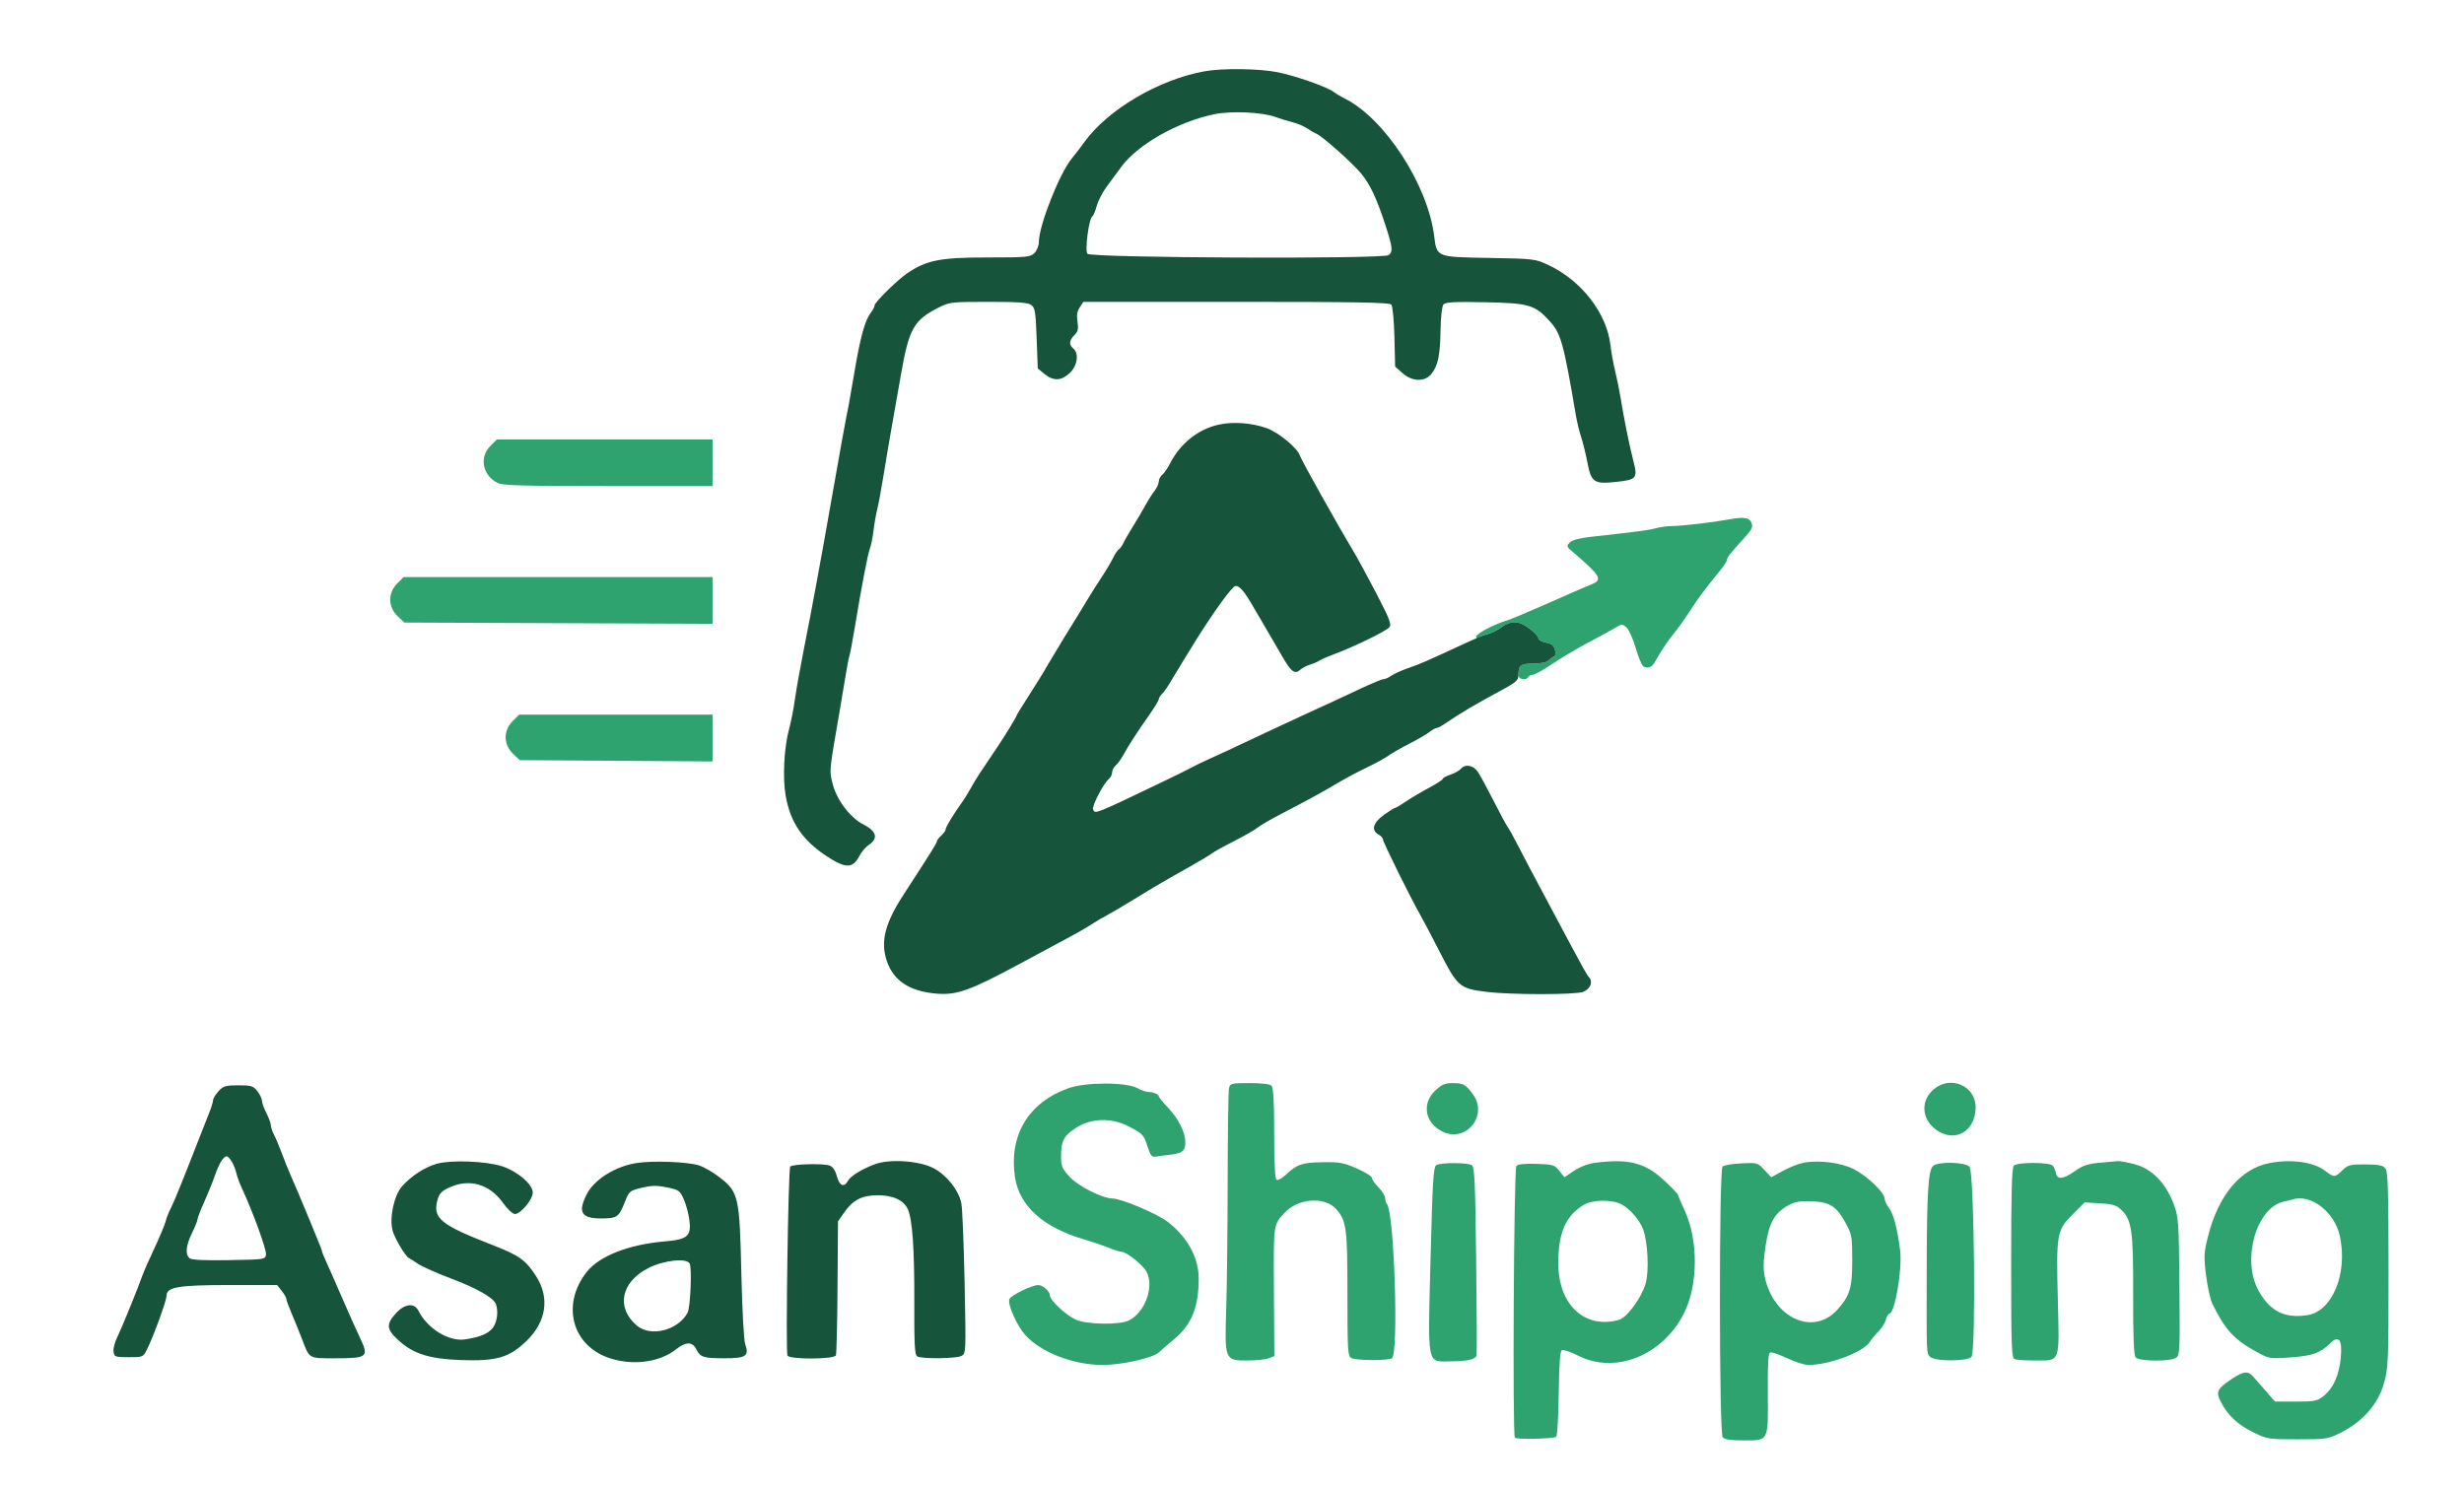
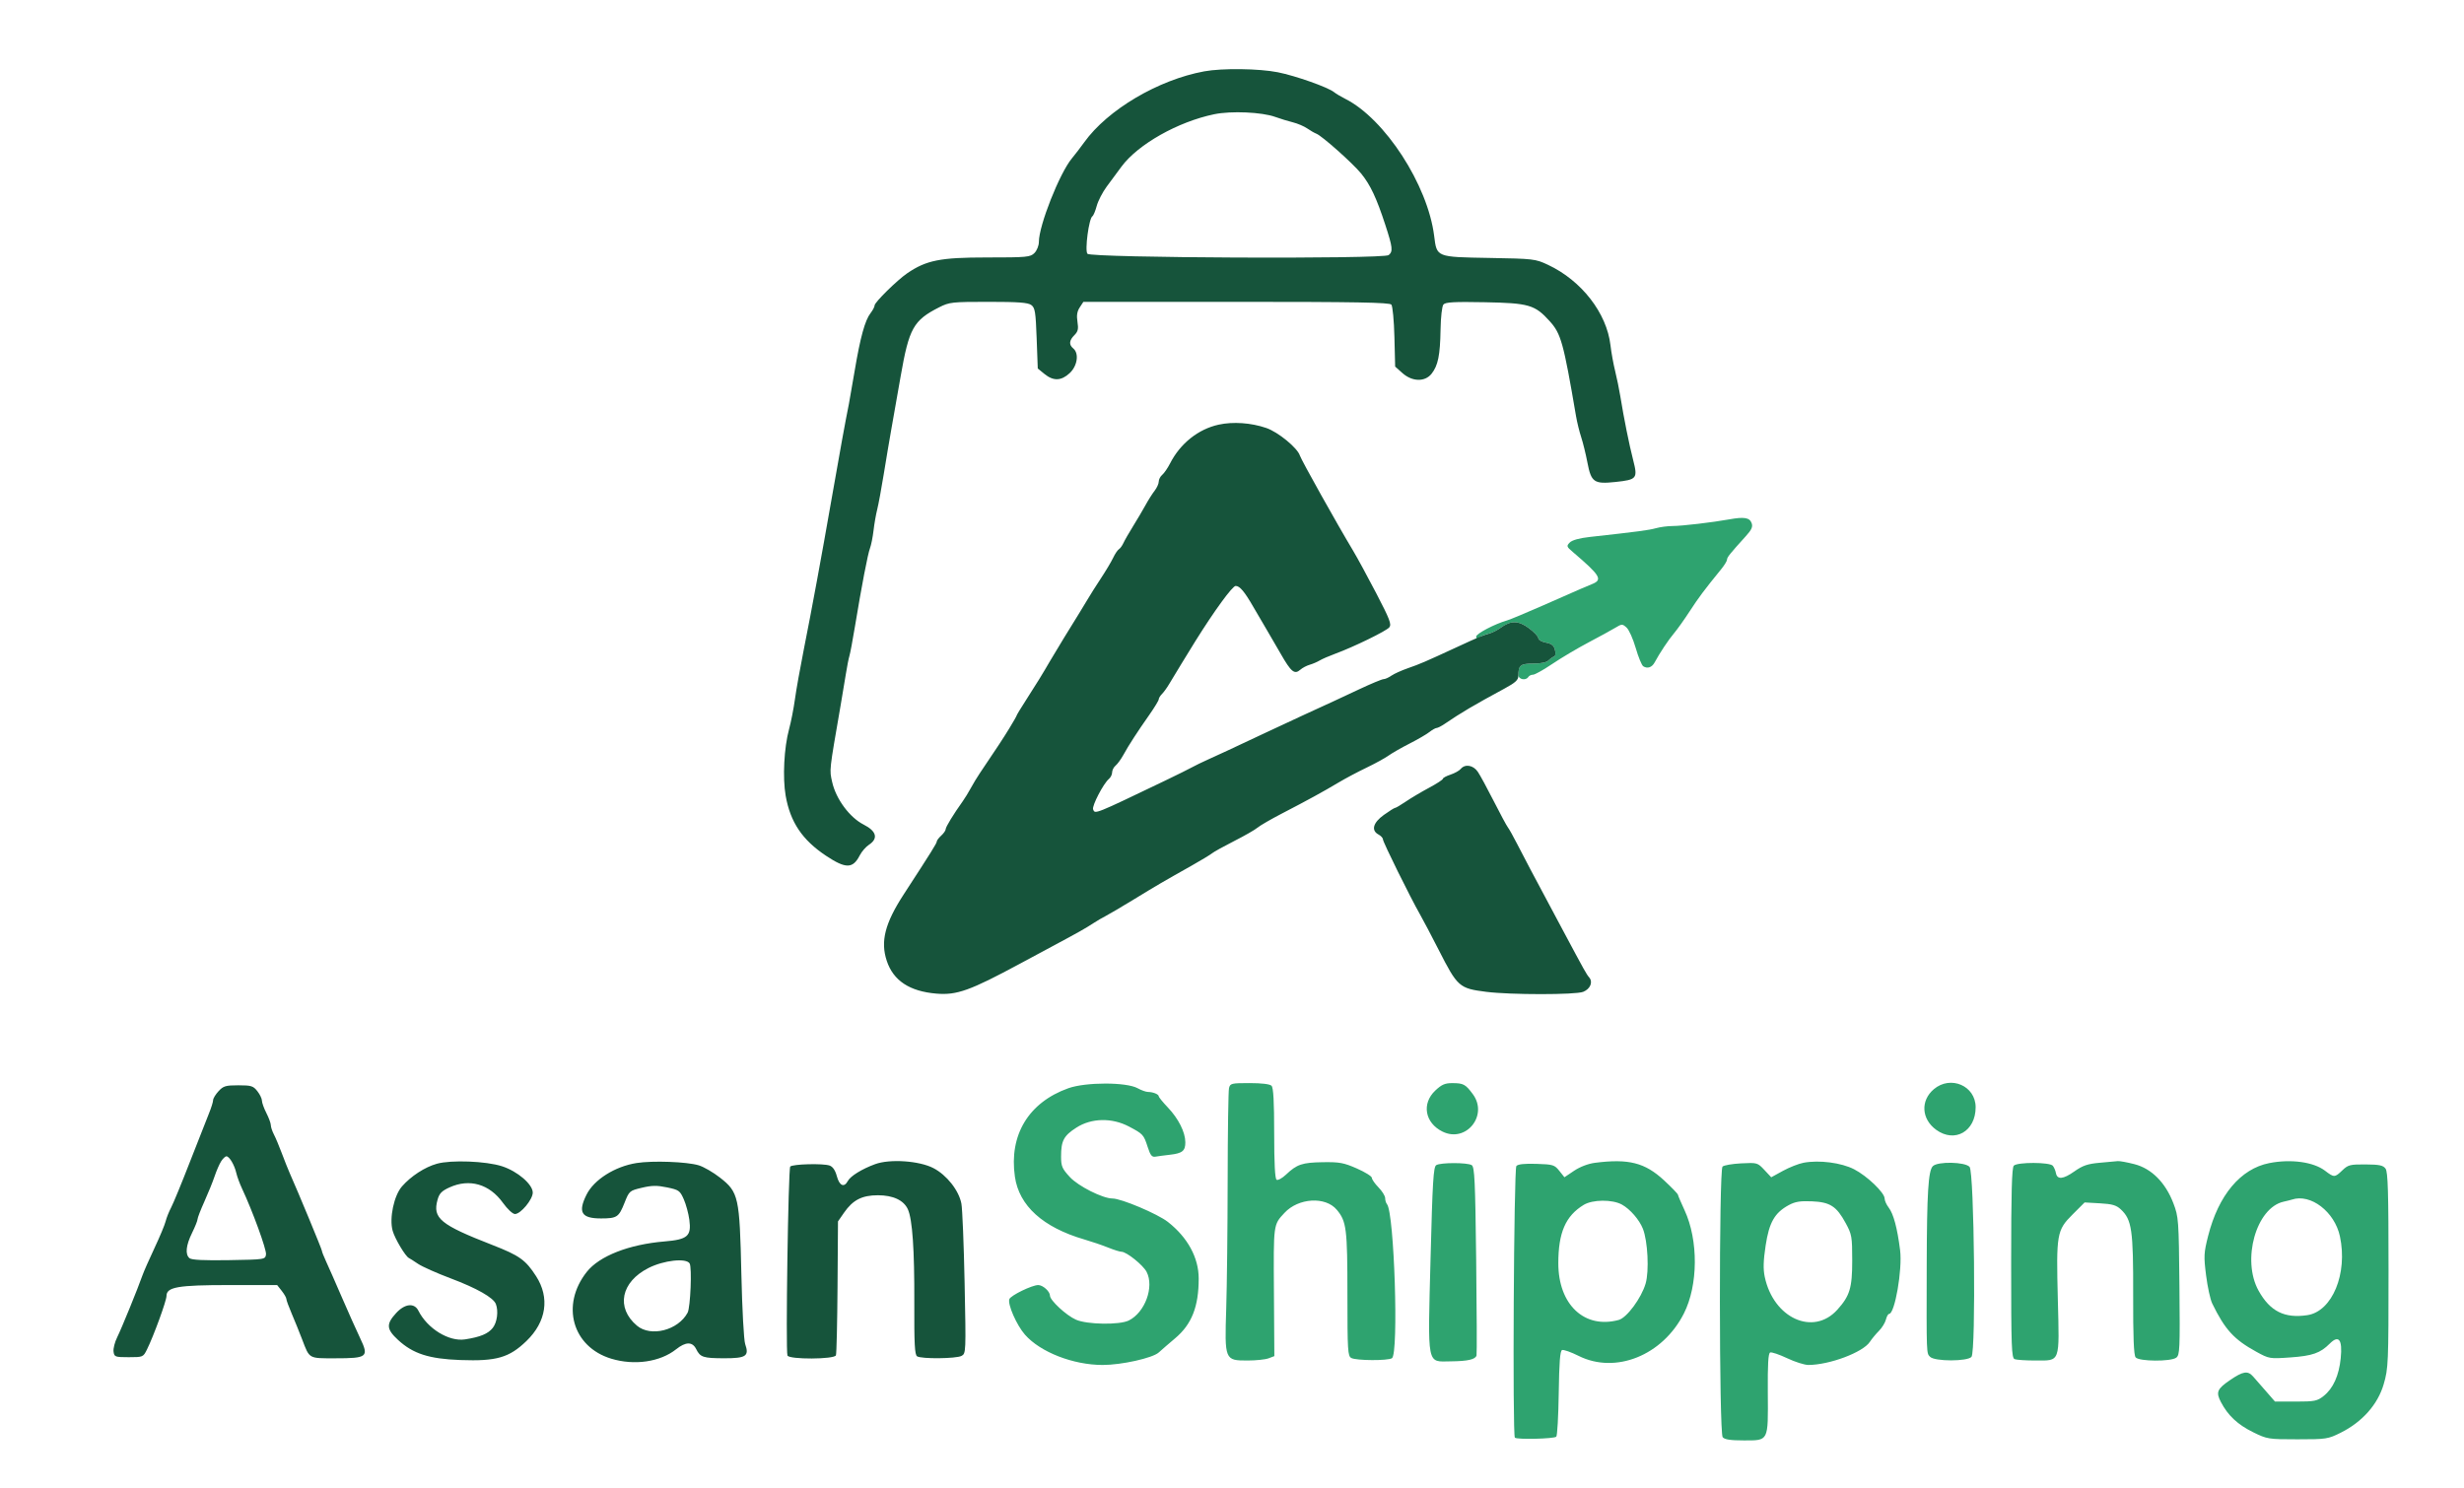
<svg xmlns="http://www.w3.org/2000/svg" viewBox="70 40 1110 670" width="1110" height="670">
  <g id="asan-icon">
-     <path id="icon-accent" d="M 290.923 240.923 C 285.829 246.017, 287.325 254.048, 294.011 257.506 C 296.455 258.769, 304.164 259, 343.950 259 L 391 259 391 248.500 L 391 238 342.423 238 L 293.846 238 290.923 240.923 M 248.923 302.923 C 244.702 307.145, 244.763 313.440, 249.065 317.563 L 252.130 320.500 321.565 320.783 L 391 321.065 391 310.533 L 391 300 321.423 300 L 251.846 300 248.923 302.923 M 300.923 364.923 C 296.702 369.144, 296.763 375.440, 301.065 379.563 L 304.129 382.500 347.565 382.790 L 391 383.080 391 372.540 L 391 362 347.423 362 L 303.846 362 300.923 364.923 M 849 274.009 C 841.429 275.380, 827.617 277, 823.448 277.006 C 821.277 277.009, 817.914 277.452, 815.975 277.990 C 812.761 278.883, 808.021 279.511, 786.160 281.937 C 781.475 282.457, 778.219 283.362, 777.160 284.439 C 775.611 286.013, 775.700 286.297, 778.500 288.684 C 790.964 299.315, 792.101 301.195, 787.250 303.152 C 784.061 304.438, 783.013 304.894, 765 312.834 C 757.575 316.107, 750.375 319.108, 749 319.502 C 743.404 321.107, 735 325.506, 735 326.831 C 735 327.820, 735.375 327.949, 736.250 327.260 C 736.938 326.719, 738.783 325.969, 740.350 325.594 C 741.918 325.218, 744.393 324.038, 745.850 322.969 C 750.597 319.490, 753.995 319.505, 758.750 323.026 C 761.087 324.757, 763 326.789, 763 327.541 C 763 328.307, 764.505 329.192, 766.416 329.550 C 769.015 330.038, 769.989 330.819, 770.491 332.820 C 770.887 334.398, 770.714 335.595, 770.058 335.814 C 769.456 336.015, 768.329 336.813, 767.554 337.589 C 766.684 338.459, 764.049 339, 760.678 339 C 755.011 339, 754 339.769, 754 344.082 C 754 346.129, 757.377 346.818, 758.500 345 C 758.840 344.450, 759.787 344, 760.604 344 C 761.422 344, 765.362 341.792, 769.361 339.094 C 773.359 336.396, 780.651 332.068, 785.565 329.477 C 790.479 326.887, 795.909 323.916, 797.630 322.876 C 800.620 321.070, 800.849 321.064, 802.735 322.743 C 803.821 323.709, 805.678 327.851, 806.863 331.946 C 808.048 336.042, 809.576 339.754, 810.259 340.195 C 812.131 341.406, 814.160 340.733, 815.368 338.500 C 817.744 334.110, 821.582 328.335, 824.123 325.327 C 825.597 323.583, 828.801 319.083, 831.243 315.327 C 835.276 309.126, 837.719 305.866, 845.448 296.363 C 846.852 294.637, 848 292.743, 848 292.153 C 848 291.109, 849.224 289.579, 856.395 281.663 C 859.125 278.650, 859.701 277.362, 859.078 275.663 C 858.175 273.202, 855.701 272.796, 849 274.009 " fill="#2EA36F" fill-rule="evenodd" />
+     <path id="icon-accent" d="M 849 274.009 C 841.429 275.380, 827.617 277, 823.448 277.006 C 821.277 277.009, 817.914 277.452, 815.975 277.990 C 812.761 278.883, 808.021 279.511, 786.160 281.937 C 781.475 282.457, 778.219 283.362, 777.160 284.439 C 775.611 286.013, 775.700 286.297, 778.500 288.684 C 790.964 299.315, 792.101 301.195, 787.250 303.152 C 784.061 304.438, 783.013 304.894, 765 312.834 C 757.575 316.107, 750.375 319.108, 749 319.502 C 743.404 321.107, 735 325.506, 735 326.831 C 735 327.820, 735.375 327.949, 736.250 327.260 C 736.938 326.719, 738.783 325.969, 740.350 325.594 C 741.918 325.218, 744.393 324.038, 745.850 322.969 C 750.597 319.490, 753.995 319.505, 758.750 323.026 C 761.087 324.757, 763 326.789, 763 327.541 C 763 328.307, 764.505 329.192, 766.416 329.550 C 769.015 330.038, 769.989 330.819, 770.491 332.820 C 770.887 334.398, 770.714 335.595, 770.058 335.814 C 769.456 336.015, 768.329 336.813, 767.554 337.589 C 766.684 338.459, 764.049 339, 760.678 339 C 755.011 339, 754 339.769, 754 344.082 C 754 346.129, 757.377 346.818, 758.500 345 C 758.840 344.450, 759.787 344, 760.604 344 C 761.422 344, 765.362 341.792, 769.361 339.094 C 773.359 336.396, 780.651 332.068, 785.565 329.477 C 790.479 326.887, 795.909 323.916, 797.630 322.876 C 800.620 321.070, 800.849 321.064, 802.735 322.743 C 803.821 323.709, 805.678 327.851, 806.863 331.946 C 808.048 336.042, 809.576 339.754, 810.259 340.195 C 812.131 341.406, 814.160 340.733, 815.368 338.500 C 817.744 334.110, 821.582 328.335, 824.123 325.327 C 825.597 323.583, 828.801 319.083, 831.243 315.327 C 835.276 309.126, 837.719 305.866, 845.448 296.363 C 846.852 294.637, 848 292.743, 848 292.153 C 848 291.109, 849.224 289.579, 856.395 281.663 C 859.125 278.650, 859.701 277.362, 859.078 275.663 C 858.175 273.202, 855.701 272.796, 849 274.009 " fill="#2EA36F" fill-rule="evenodd" />
    <path id="icon-base" d="M 612.500 72.146 C 591.714 75.982, 568.971 89.430, 558.424 104.120 C 556.816 106.360, 554.321 109.612, 552.880 111.346 C 547.305 118.058, 538 141.612, 538 149.012 C 538 150.667, 537.108 152.892, 536 154 C 534.137 155.863, 532.667 156, 514.523 156 C 493.567 156, 487.307 157.246, 478.681 163.133 C 474.160 166.219, 464 176.219, 464 177.584 C 464 178.214, 463.169 179.803, 462.152 181.115 C 459.668 184.323, 457.557 191.994, 455.029 207 C 453.871 213.875, 452.696 220.625, 452.417 222 C 450.816 229.904, 448.469 242.796, 444.588 265 C 439.953 291.523, 435.739 314.350, 432.125 332.500 C 430.483 340.750, 428.674 350.903, 428.106 355.062 C 427.537 359.222, 426.346 365.297, 425.459 368.562 C 423.204 376.862, 422.512 390.374, 423.925 398.492 C 425.999 410.400, 431.412 418.461, 442.111 425.574 C 451.026 431.501, 454.203 431.464, 457.309 425.398 C 458.183 423.693, 460.046 421.545, 461.449 420.625 C 465.746 417.810, 464.872 414.476, 459.067 411.534 C 452.762 408.339, 446.593 400.009, 444.887 392.387 C 443.614 386.699, 443.476 387.961, 448.658 358 C 449.467 353.325, 450.557 346.800, 451.080 343.500 C 451.604 340.200, 452.313 336.609, 452.656 335.521 C 452.999 334.432, 454.100 328.582, 455.101 322.521 C 458.190 303.833, 460.919 289.618, 461.922 287.001 C 462.448 285.625, 463.167 282.025, 463.519 279 C 463.872 275.975, 464.615 271.724, 465.171 269.554 C 465.727 267.384, 467.060 260.184, 468.133 253.554 C 469.205 246.924, 470.727 237.900, 471.513 233.500 C 472.300 229.100, 474.202 218.300, 475.740 209.500 C 479.525 187.843, 481.488 184.333, 493.109 178.445 C 497.675 176.131, 498.864 176, 515.276 176 C 528.667 176, 533.060 176.323, 534.559 177.418 C 536.268 178.666, 536.560 180.465, 537 192.434 L 537.500 206.032 540.500 208.480 C 544.536 211.774, 548.088 211.655, 551.894 208.099 C 555.367 204.855, 556.182 199.226, 553.500 197 C 551.454 195.302, 551.617 193.383, 554.010 190.990 C 555.626 189.374, 555.896 188.200, 555.385 185.006 C 554.928 182.146, 555.212 180.326, 556.398 178.516 L 558.046 176 626.901 176 C 680.786 176, 695.981 176.272, 696.793 177.251 C 697.364 177.939, 697.982 184.502, 698.166 191.835 L 698.500 205.169 701.766 208.085 C 706.193 212.037, 711.941 212.161, 714.924 208.369 C 717.818 204.690, 718.760 200.051, 718.950 188.533 C 719.044 182.844, 719.600 177.982, 720.245 177.205 C 721.140 176.127, 725.029 175.913, 738.937 176.176 C 758.754 176.552, 761.463 177.342, 768.096 184.685 C 773.226 190.362, 774.314 194.283, 779.980 227.500 C 780.449 230.250, 781.499 234.525, 782.313 237 C 783.127 239.475, 784.382 244.588, 785.102 248.362 C 786.809 257.307, 788.082 258.190, 797.779 257.154 C 807.438 256.122, 807.854 255.601, 805.704 247.233 C 803.900 240.208, 801.571 228.642, 799.949 218.640 C 799.426 215.417, 798.365 210.242, 797.592 207.140 C 796.819 204.038, 795.874 198.810, 795.493 195.523 C 793.811 181.031, 782.435 166.395, 767.353 159.321 C 761.665 156.652, 760.919 156.565, 740.840 156.216 C 716.938 155.801, 717.272 155.934, 716.072 146.308 C 713.205 123.320, 693.865 93.498, 676 84.518 C 674.075 83.550, 671.825 82.209, 671 81.537 C 668.293 79.333, 653.659 74.152, 645.643 72.560 C 637.123 70.868, 620.547 70.661, 612.500 72.146  M 617 91.469 C 600.642 94.855, 582.670 105.006, 575.218 115.068 C 573.413 117.506, 570.413 121.561, 568.552 124.079 C 566.692 126.598, 564.669 130.516, 564.057 132.787 C 563.446 135.058, 562.574 137.145, 562.120 137.426 C 560.535 138.406, 558.616 152.833, 559.870 154.344 C 561.434 156.228, 693.331 156.800, 695.581 154.933 C 697.580 153.274, 697.388 151.524, 694.096 141.417 C 690.114 129.191, 687.325 123.264, 683.151 118.154 C 679.342 113.490, 665.475 101.160, 663 100.235 C 662.175 99.927, 660.330 98.865, 658.900 97.876 C 657.470 96.887, 654.545 95.641, 652.400 95.108 C 650.255 94.574, 646.700 93.484, 644.500 92.685 C 638.492 90.503, 624.625 89.890, 617 91.469  M 618.987 231.336 C 609.803 233.348, 601.682 239.822, 597.116 248.772 C 596.033 250.896, 594.438 253.221, 593.573 253.939 C 592.708 254.657, 592 256.029, 592 256.988 C 592 257.946, 591.162 259.803, 590.137 261.115 C 589.113 262.427, 587.290 265.300, 586.087 267.500 C 584.884 269.700, 582.363 273.975, 580.486 277 C 578.608 280.025, 576.633 283.469, 576.097 284.653 C 575.562 285.837, 574.639 287.105, 574.047 287.471 C 573.454 287.837, 572.292 289.568, 571.464 291.318 C 570.636 293.068, 568.174 297.200, 565.993 300.500 C 563.812 303.800, 561.109 308.075, 559.986 310 C 558.863 311.925, 557.169 314.717, 556.222 316.204 C 553.735 320.110, 544.761 334.825, 542.998 337.890 C 539.980 343.137, 536.589 348.651, 532.343 355.218 C 529.954 358.912, 528 362.120, 528 362.347 C 528 362.573, 526.518 365.175, 524.708 368.129 C 521.788 372.893, 519.393 376.536, 511.343 388.464 C 510.157 390.221, 508.356 393.199, 507.342 395.080 C 506.328 396.961, 504.694 399.625, 503.711 401 C 499.542 406.834, 496.035 412.576, 496.018 413.595 C 496.008 414.197, 495.100 415.505, 494 416.500 C 492.900 417.495, 492 418.694, 492 419.164 C 492 419.929, 489.604 423.762, 477.099 443 C 468.652 455.996, 466.568 464.173, 469.473 472.918 C 472.440 481.852, 479.754 486.677, 491.869 487.692 C 501.043 488.461, 507.008 486.322, 529.500 474.195 C 533.350 472.119, 540.249 468.413, 544.830 465.960 C 555.919 460.023, 558.934 458.321, 562.500 455.986 C 564.150 454.905, 566.625 453.459, 568 452.771 C 569.375 452.083, 575.225 448.636, 581 445.110 C 591.791 438.522, 593.338 437.617, 606.687 430.099 C 610.984 427.679, 615.175 425.146, 616 424.471 C 616.825 423.796, 621.325 421.303, 626 418.931 C 630.675 416.559, 635.400 413.850, 636.500 412.910 C 637.600 411.970, 642.550 409.102, 647.500 406.537 C 659.194 400.476, 666.216 396.631, 673 392.573 C 676.025 390.764, 681.650 387.777, 685.500 385.935 C 689.350 384.092, 693.850 381.626, 695.500 380.453 C 697.150 379.280, 701.425 376.836, 705 375.021 C 708.575 373.206, 712.573 370.884, 713.885 369.861 C 715.197 368.837, 716.677 368, 717.175 368 C 717.673 368, 719.300 367.170, 720.790 366.156 C 728.323 361.031, 733.840 357.776, 747.750 350.248 C 752.686 347.577, 754 346.372, 754 344.515 C 754 339.735, 754.890 339, 760.678 339 C 764.049 339, 766.684 338.459, 767.554 337.589 C 768.329 336.813, 769.456 336.015, 770.058 335.814 C 770.714 335.595, 770.887 334.398, 770.491 332.820 C 769.989 330.819, 769.015 330.038, 766.416 329.550 C 764.505 329.192, 763 328.307, 763 327.541 C 763 326.789, 761.087 324.757, 758.750 323.026 C 754.032 319.532, 750.597 319.491, 745.981 322.873 C 744.595 323.888, 742.345 325.035, 740.981 325.422 C 737.790 326.327, 736.265 326.967, 726 331.710 C 711.797 338.273, 709.700 339.175, 704.242 341.071 C 701.350 342.076, 697.988 343.596, 696.770 344.449 C 695.552 345.302, 693.983 346, 693.284 346 C 692.585 346, 687.622 348.065, 682.256 350.589 C 672.920 354.981, 670.031 356.318, 656.500 362.509 C 653.200 364.019, 645.775 367.479, 640 370.198 C 623.733 377.857, 618.863 380.124, 614 382.301 C 611.525 383.409, 608.375 384.943, 607 385.709 C 605.625 386.475, 600.225 389.153, 595 391.661 C 562.786 407.119, 563.290 406.918, 562.428 404.673 C 561.833 403.123, 567.090 393, 569.550 390.959 C 570.347 390.297, 571 388.965, 571 388 C 571 387.035, 571.708 385.657, 572.573 384.939 C 573.438 384.221, 575.029 382.029, 576.107 380.067 C 578.520 375.677, 582.181 370.021, 587.750 362.082 C 590.087 358.749, 592 355.600, 592 355.083 C 592 354.566, 592.655 353.488, 593.456 352.687 C 594.256 351.887, 595.719 349.863, 596.706 348.190 C 598.332 345.433, 606 332.869, 608.490 328.882 C 617.095 315.101, 625.197 304, 626.648 304 C 628.514 304, 630.622 306.516, 634.730 313.649 C 636.803 317.250, 639.400 321.681, 640.500 323.497 C 641.600 325.312, 644.474 330.255, 646.886 334.482 C 651.640 342.811, 653.157 344.048, 655.787 341.740 C 656.729 340.913, 658.625 339.911, 660 339.514 C 661.375 339.117, 663.400 338.250, 664.500 337.587 C 665.600 336.924, 668.750 335.557, 671.500 334.548 C 679.762 331.517, 694.470 324.343, 695.862 322.666 C 696.967 321.335, 696.076 319.010, 689.978 307.299 C 686.026 299.710, 681.302 291.025, 679.482 288 C 672.449 276.314, 656.235 247.316, 655.581 245.256 C 654.483 241.794, 645.767 234.649, 640.415 232.822 C 633.545 230.477, 625.465 229.916, 618.987 231.336  M 728.042 386.449 C 727.381 387.246, 725.301 388.406, 723.420 389.026 C 721.539 389.647, 720 390.484, 720 390.886 C 720 391.288, 717.188 393.119, 713.750 394.954 C 710.313 396.789, 705.619 399.575, 703.320 401.145 C 701.021 402.715, 698.844 404, 698.483 404 C 698.122 404, 695.841 405.426, 693.413 407.170 C 688.531 410.676, 687.576 414.168, 691 416 C 692.100 416.589, 693 417.580, 693 418.202 C 693 419.393, 705.304 444.308, 709.692 452 C 711.103 454.475, 714.895 461.675, 718.118 468 C 726.617 484.682, 727.361 485.338, 739.500 486.880 C 750.380 488.262, 779.795 488.263, 783.217 486.882 C 786.385 485.603, 787.687 482.533, 785.950 480.440 C 784.553 478.757, 784.206 478.134, 773.601 458.284 C 759.522 431.930, 756.699 426.601, 753.472 420.281 C 751.726 416.861, 749.840 413.486, 749.280 412.781 C 748.721 412.077, 745.867 406.775, 742.938 401 C 740.009 395.225, 736.769 389.262, 735.738 387.750 C 733.671 384.718, 729.995 384.096, 728.042 386.449" fill="#16543B" fill-rule="evenodd" />
  </g>
  <g id="asan-wordmark">
    <path id="word-asan" d="M 168.452 531.646 C 167.104 533.101, 166 534.930, 166 535.711 C 166 536.491, 165.135 539.238, 164.079 541.815 C 163.022 544.392, 159.187 554.150, 155.555 563.500 C 151.924 572.850, 148.129 582.075, 147.122 584 C 146.115 585.925, 144.989 588.750, 144.620 590.277 C 144.250 591.805, 141.999 597.205, 139.616 602.277 C 137.233 607.350, 134.808 612.850, 134.226 614.500 C 132.034 620.722, 124.717 638.657, 122.797 642.514 C 121.698 644.722, 120.957 647.647, 121.150 649.014 C 121.482 651.371, 121.838 651.500, 127.998 651.500 C 134.428 651.500, 134.514 651.464, 136.225 648 C 139.223 641.931, 145 626.101, 145 623.956 C 145 619.877, 150.025 619, 173.395 619 L 194.855 619 196.927 621.635 C 198.067 623.084, 199 624.715, 199 625.260 C 199 625.804, 200.085 628.781, 201.411 631.875 C 202.737 634.969, 204.854 640.200, 206.116 643.500 C 209.495 652.339, 208.903 652, 220.931 652 C 235.567 652, 236.284 651.423, 232.231 642.910 C 230.553 639.384, 226.847 631.100, 223.997 624.500 C 221.146 617.900, 217.956 610.651, 216.907 608.390 C 215.858 606.130, 215 603.945, 215 603.533 C 215 602.887, 204.308 577.075, 200.488 568.500 C 199.753 566.850, 198.170 562.873, 196.971 559.663 C 195.772 556.453, 194.166 552.628, 193.402 551.163 C 192.638 549.698, 192.010 547.808, 192.006 546.961 C 192.003 546.115, 191.100 543.658, 190 541.500 C 188.900 539.342, 188 536.833, 188 535.923 C 188 535.014, 187.067 533.084, 185.927 531.635 C 184.070 529.273, 183.184 529, 177.380 529 C 171.662 529, 170.618 529.310, 168.452 531.646 M 169.614 563.250 C 168.827 564.487, 167.504 567.525, 166.675 570 C 165.846 572.475, 163.780 577.579, 162.084 581.343 C 160.388 585.107, 158.996 588.707, 158.991 589.343 C 158.986 589.979, 157.875 592.750, 156.522 595.500 C 153.747 601.141, 153.341 605.208, 155.383 606.903 C 156.331 607.690, 161.912 607.964, 173.133 607.775 C 189.407 607.502, 189.502 607.487, 189.829 605.176 C 190.127 603.074, 183.746 585.557, 179.019 575.500 C 177.985 573.300, 176.829 570.150, 176.450 568.500 C 175.621 564.887, 173.315 561, 172 561 C 171.475 561, 170.402 562.013, 169.614 563.250 M 266.792 564.347 C 261.382 565.867, 255.173 569.899, 251.095 574.544 C 247.475 578.667, 245.316 588.862, 246.870 594.490 C 247.854 598.056, 252.660 606.123, 254.217 606.822 C 254.611 607, 256.452 608.175, 258.306 609.433 C 260.161 610.692, 266.813 613.652, 273.089 616.012 C 284.765 620.403, 292.277 624.673, 293.380 627.547 C 294.611 630.757, 293.959 635.783, 291.984 638.293 C 289.893 640.952, 286.351 642.421, 279.486 643.478 C 272.240 644.594, 262.509 638.603, 258.477 630.545 C 256.653 626.900, 252.354 627.362, 248.450 631.624 C 243.891 636.601, 244.057 638.876, 249.331 643.738 C 256.070 649.949, 263.266 652.268, 277.409 652.785 C 293.667 653.379, 299.372 651.734, 307.165 644.204 C 316.149 635.524, 317.751 624.702, 311.489 614.983 C 306.790 607.689, 303.993 605.693, 291.829 600.955 C 268.315 591.795, 264.807 588.905, 267.103 580.589 C 267.896 577.717, 268.962 576.612, 272.491 575.004 C 281.499 570.901, 290.479 573.486, 296.544 581.929 C 298.608 584.801, 300.969 587, 301.990 587 C 304.556 587, 310 580.441, 310 577.350 C 310 573.620, 303.151 567.740, 296.174 565.479 C 288.961 563.143, 273.240 562.537, 266.792 564.347 M 356.776 564.017 C 347.006 565.561, 337.605 571.495, 334.233 578.247 C 330.231 586.260, 331.917 589.009, 340.821 588.985 C 347.975 588.965, 348.762 588.434, 351.371 581.867 C 353.463 576.599, 353.608 576.475, 359.151 575.158 C 363.657 574.088, 365.950 574.055, 370.496 574.999 C 375.819 576.104, 376.313 576.454, 378.031 580.341 C 379.041 582.628, 380.174 586.811, 380.548 589.636 C 381.516 596.952, 379.753 598.483, 369.365 599.349 C 353.336 600.686, 340.004 605.903, 334.346 613.053 C 322.524 627.992, 327.828 646.853, 345.349 652.175 C 355.761 655.337, 367.386 653.654, 374.573 647.942 C 378.940 644.472, 381.930 644.453, 383.635 647.885 C 385.442 651.525, 386.800 651.968, 396.200 651.985 C 406.128 652.002, 407.584 651.020, 405.691 645.584 C 405.092 643.864, 404.333 629.895, 403.975 614 C 403.191 579.245, 402.733 577.174, 394.374 570.613 C 391.328 568.223, 386.999 565.717, 384.752 565.044 C 379.395 563.439, 364.004 562.874, 356.776 564.017 M 464.235 564.525 C 458.291 566.700, 453.133 569.883, 451.939 572.114 C 450.274 575.226, 448.159 574.304, 446.988 569.956 C 446.266 567.273, 445.159 565.654, 443.700 565.146 C 440.763 564.122, 427.122 564.477, 425.998 565.606 C 425.090 566.519, 423.879 648.479, 424.740 650.750 C 425.439 652.594, 445.867 652.510, 446.577 650.660 C 446.860 649.923, 447.183 636.047, 447.296 619.824 L 447.500 590.329 450.227 586.393 C 454.203 580.657, 458.321 578.539, 465.500 578.539 C 472.322 578.539, 477.128 580.791, 478.980 584.856 C 481.030 589.356, 481.973 603.002, 481.882 626.877 C 481.812 645.514, 482.068 650.428, 483.147 651.112 C 485.103 652.352, 500.765 652.196, 503.162 650.914 C 505.157 649.845, 505.181 649.293, 504.547 618.164 C 504.193 600.749, 503.538 584.601, 503.091 582.280 C 501.952 576.356, 496.502 569.445, 490.508 566.322 C 484.121 562.994, 470.892 562.089, 464.235 564.525 M 362.166 611.300 C 349.706 617.595, 347.365 629.240, 356.941 637.297 C 363.182 642.548, 375.514 639.383, 379.766 631.438 C 381.041 629.054, 381.772 611.018, 380.665 609.250 C 379.079 606.719, 369.030 607.833, 362.166 611.300" fill="#16543B" fill-rule="evenodd" />
    <path id="word-shipping" d="M 551.262 530.324 C 533.346 536.730, 524.492 551.397, 527.198 570.187 C 529.086 583.296, 539.869 593.036, 558.500 598.461 C 561.800 599.422, 566.608 601.062, 569.185 602.104 C 571.762 603.147, 574.486 604, 575.238 604 C 577.473 604, 584.946 609.996, 586.531 613.059 C 590.034 619.834, 585.815 631.345, 578.500 634.968 C 574.327 637.035, 559.740 636.817, 554.728 634.613 C 550.339 632.683, 543 625.899, 543 623.772 C 543 621.876, 539.806 619, 537.700 619 C 534.916 619, 525.344 623.662, 524.704 625.329 C 523.824 627.622, 527.979 637.087, 531.744 641.368 C 538.660 649.231, 553.420 654.988, 566.708 655.007 C 575.199 655.018, 589.240 651.893, 592 649.376 C 593.375 648.123, 596.703 645.242, 599.395 642.976 C 606.865 636.686, 610 628.733, 610 616.073 C 610 606.680, 605.042 597.560, 596.138 590.572 C 591.495 586.929, 575.119 580, 571.152 580 C 566.772 580, 555.757 574.460, 551.971 570.353 C 548.456 566.540, 548 565.475, 548 561.087 C 548 553.966, 549.188 551.730, 554.923 548.049 C 561.683 543.711, 570.910 543.528, 578.590 547.578 C 584.951 550.932, 585.224 551.231, 587.015 556.794 C 588.230 560.571, 588.921 561.431, 590.515 561.152 C 591.607 560.960, 594.525 560.574, 597 560.294 C 602.655 559.655, 604.006 558.558, 603.978 554.628 C 603.946 550.114, 600.873 544.002, 596.128 539.014 C 593.858 536.627, 592 534.346, 592 533.944 C 592 533.046, 589.415 532.002, 587.168 531.994 C 586.251 531.990, 584.150 531.238, 582.500 530.323 C 577.444 527.516, 559.113 527.517, 551.262 530.324 M 623.656 530.250 C 623.348 531.487, 623.073 550.157, 623.046 571.738 C 623.018 593.320, 622.728 619.320, 622.401 629.516 C 621.654 652.813, 621.730 653, 631.958 653 C 635.759 653, 640.042 652.554, 641.474 652.010 L 644.078 651.020 643.889 622.063 C 643.689 591.250, 643.599 591.923, 648.635 586.486 C 654.915 579.706, 667.114 578.979, 672.209 585.081 C 676.583 590.321, 676.988 593.548, 676.994 623.215 C 677 648.583, 677.148 651.009, 678.750 651.866 C 680.993 653.066, 695.149 653.144, 697.053 651.967 C 700.150 650.051, 698.099 586.363, 694.817 582.550 C 694.368 582.028, 694 580.806, 694 579.834 C 694 578.863, 692.650 576.688, 691 575 C 689.350 573.312, 688 571.372, 688 570.688 C 688 570.004, 684.962 568.110, 681.250 566.478 C 675.344 563.882, 673.424 563.528, 665.889 563.646 C 656.621 563.791, 654.239 564.595, 649.336 569.232 C 647.596 570.878, 645.684 571.923, 645.086 571.553 C 644.362 571.106, 644 564.130, 644 550.641 C 644 536.231, 643.654 530.054, 642.800 529.200 C 642.051 528.451, 638.335 528, 632.908 528 C 624.728 528, 624.184 528.132, 623.656 530.250 M 716.571 531.368 C 710.353 537.232, 711.879 545.921, 719.816 549.850 C 730.398 555.089, 740.565 542.577, 733.504 533.006 C 730.216 528.549, 729.268 528.033, 724.321 528.015 C 720.939 528.003, 719.462 528.642, 716.571 531.368 M 941.172 530.750 C 935.081 535.901, 935.567 544.225, 942.243 549.061 C 950.616 555.126, 960 549.748, 960 538.884 C 960 529.226, 948.732 524.357, 941.172 530.750 M 788.500 563.922 C 785.471 564.310, 781.776 565.719, 779.127 567.496 L 774.754 570.429 772.449 567.538 C 770.293 564.834, 769.628 564.631, 762.138 564.392 C 756.703 564.218, 753.801 564.534, 753.101 565.378 C 751.972 566.738, 751.316 686.649, 752.431 687.765 C 753.360 688.694, 770.110 688.290, 771.084 687.316 C 771.544 686.856, 772.042 677.993, 772.192 667.620 C 772.391 653.783, 772.793 648.633, 773.699 648.285 C 774.379 648.024, 777.721 649.204, 781.127 650.906 C 797.797 659.236, 818.961 650.724, 828.557 631.830 C 835.018 619.109, 835.156 598.864, 828.874 585.292 C 827.293 581.877, 825.947 578.727, 825.883 578.292 C 825.818 577.856, 822.991 574.932, 819.600 571.794 C 811 563.835, 803.667 561.979, 788.500 563.922 M 882.500 563.891 C 880.300 564.301, 876.119 565.941, 873.208 567.537 L 867.916 570.438 864.812 567.117 C 861.761 563.852, 861.584 563.802, 854.386 564.166 C 850.359 564.369, 846.575 565.025, 845.978 565.622 C 844.351 567.249, 844.419 685.595, 846.048 687.558 C 846.915 688.603, 849.538 689, 855.566 689 C 866.847 689, 866.531 689.626, 866.373 667.556 C 866.280 654.583, 866.568 649.719, 867.449 649.381 C 868.110 649.128, 871.542 650.288, 875.076 651.959 C 878.609 653.631, 882.901 654.999, 884.614 654.999 C 894.094 655.002, 909.251 649.318, 912.341 644.602 C 913.232 643.242, 915.076 641.014, 916.440 639.651 C 917.803 638.288, 919.211 636.008, 919.568 634.586 C 919.925 633.164, 920.570 632, 921.001 632 C 923.595 632, 927.063 611.992, 925.974 603.317 C 924.726 593.378, 922.996 586.906, 920.841 584.115 C 919.829 582.803, 919 580.963, 919 580.024 C 919 577.397, 911.104 569.827, 905.224 566.817 C 899.447 563.859, 889.530 562.583, 882.500 563.891 M 1015.828 563.907 C 1010.453 564.385, 1008.245 565.142, 1004.473 567.803 C 999.392 571.387, 996.733 571.606, 996.154 568.489 C 995.951 567.395, 995.328 565.938, 994.770 565.250 C 993.423 563.591, 978.851 563.549, 977.200 565.200 C 976.304 566.096, 976 577.221, 976 609.093 C 976 647.101, 976.174 651.853, 977.582 652.393 C 978.452 652.727, 982.657 653, 986.927 653 C 998.262 653, 997.762 654.361, 997.028 625.500 C 996.275 595.906, 996.550 594.320, 1003.666 587.204 L 1009.090 581.779 1015.996 582.170 C 1021.551 582.483, 1023.395 583.023, 1025.419 584.924 C 1030.379 589.583, 1031.040 594.170, 1030.966 623.395 C 1030.918 642.501, 1031.235 650.578, 1032.072 651.586 C 1033.612 653.442, 1047.867 653.549, 1050.363 651.724 C 1051.971 650.548, 1052.085 647.997, 1051.805 619.474 C 1051.510 589.489, 1051.423 588.297, 1049.077 582.143 C 1045.523 572.819, 1039.243 566.513, 1031.540 564.532 C 1028.262 563.690, 1024.887 563.071, 1024.040 563.157 C 1023.193 563.244, 1019.498 563.581, 1015.828 563.907 M 1092.274 564.053 C 1079.355 566.604, 1069.397 578.462, 1064.744 596.837 C 1062.799 604.517, 1062.722 606, 1063.814 614.645 C 1064.469 619.832, 1065.708 625.521, 1066.569 627.288 C 1072.304 639.067, 1076.377 643.530, 1086.421 649.043 C 1092.230 652.231, 1092.433 652.265, 1101.757 651.609 C 1111.680 650.912, 1115.242 649.667, 1119.501 645.408 C 1123.605 641.304, 1125.303 643.531, 1124.468 651.923 C 1123.686 659.787, 1121.057 665.599, 1116.744 669 C 1113.875 671.263, 1112.686 671.500, 1104.215 671.500 L 1094.855 671.500 1090.939 667 C 1088.785 664.525, 1086.106 661.461, 1084.986 660.190 C 1082.595 657.478, 1080.464 657.814, 1074.596 661.829 C 1068.763 665.820, 1068.163 667.271, 1070.501 671.735 C 1073.673 677.792, 1078.051 681.889, 1085 685.305 C 1091.336 688.420, 1091.840 688.500, 1105 688.500 C 1117.978 688.500, 1118.731 688.385, 1124.486 685.517 C 1134.167 680.693, 1141.175 672.779, 1143.817 663.685 C 1145.914 656.470, 1146 654.436, 1146 612.277 C 1146 577.086, 1145.733 568.018, 1144.655 566.543 C 1143.559 565.044, 1141.895 564.694, 1135.669 564.651 C 1128.694 564.603, 1127.783 564.834, 1125.210 567.299 C 1121.755 570.609, 1121.495 570.615, 1117.388 567.482 C 1112.203 563.527, 1101.998 562.134, 1092.274 564.053 M 717 564.976 C 715.735 565.773, 715.334 572.393, 714.442 607.211 C 713.183 656.350, 712.617 653.490, 723.588 653.372 C 731.295 653.289, 734.647 652.518, 735.158 650.712 C 735.346 650.045, 735.275 630.696, 735 607.712 C 734.573 572.029, 734.281 565.787, 733 564.978 C 731.055 563.750, 718.948 563.748, 717 564.976 M 940.716 565.427 C 938.665 567.477, 938.047 577.488, 937.961 610 C 937.854 650.798, 937.813 649.670, 939.492 651.350 C 941.606 653.463, 956.374 653.459, 958.128 651.345 C 960.192 648.858, 959.379 568.096, 957.266 565.750 C 955.218 563.476, 942.908 563.235, 940.716 565.427 M 1102.500 580.491 C 1101.950 580.675, 1100.251 581.101, 1098.725 581.438 C 1086.367 584.167, 1079.759 607.691, 1087.460 621.542 C 1092.626 630.833, 1099.142 634.105, 1109.412 632.566 C 1120.654 630.880, 1127.703 613.833, 1124.103 597.042 C 1121.729 585.973, 1110.911 577.686, 1102.500 580.491 M 783.420 582.885 C 775.267 587.857, 772 595.379, 772 609.176 C 772 627.851, 783.789 638.908, 799.228 634.714 C 802.868 633.725, 809.409 624.868, 811.327 618.331 C 812.983 612.687, 812.309 599.194, 810.091 593.611 C 808.481 589.557, 804.365 584.812, 800.668 582.750 C 796.379 580.357, 787.451 580.427, 783.420 582.885 M 875.804 582.986 C 869.454 586.434, 866.979 590.770, 865.392 601.226 C 864.362 608.017, 864.254 611.781, 864.989 615.283 C 868.905 633.942, 886.866 642.106, 897.671 630.137 C 903.325 623.874, 904.405 620.322, 904.400 608 C 904.396 597.164, 904.226 596.187, 901.448 591.078 C 897.319 583.485, 894.435 581.627, 886.218 581.270 C 880.991 581.043, 878.679 581.424, 875.804 582.986" fill="#2EA36F" fill-rule="evenodd" />
  </g>
</svg>
